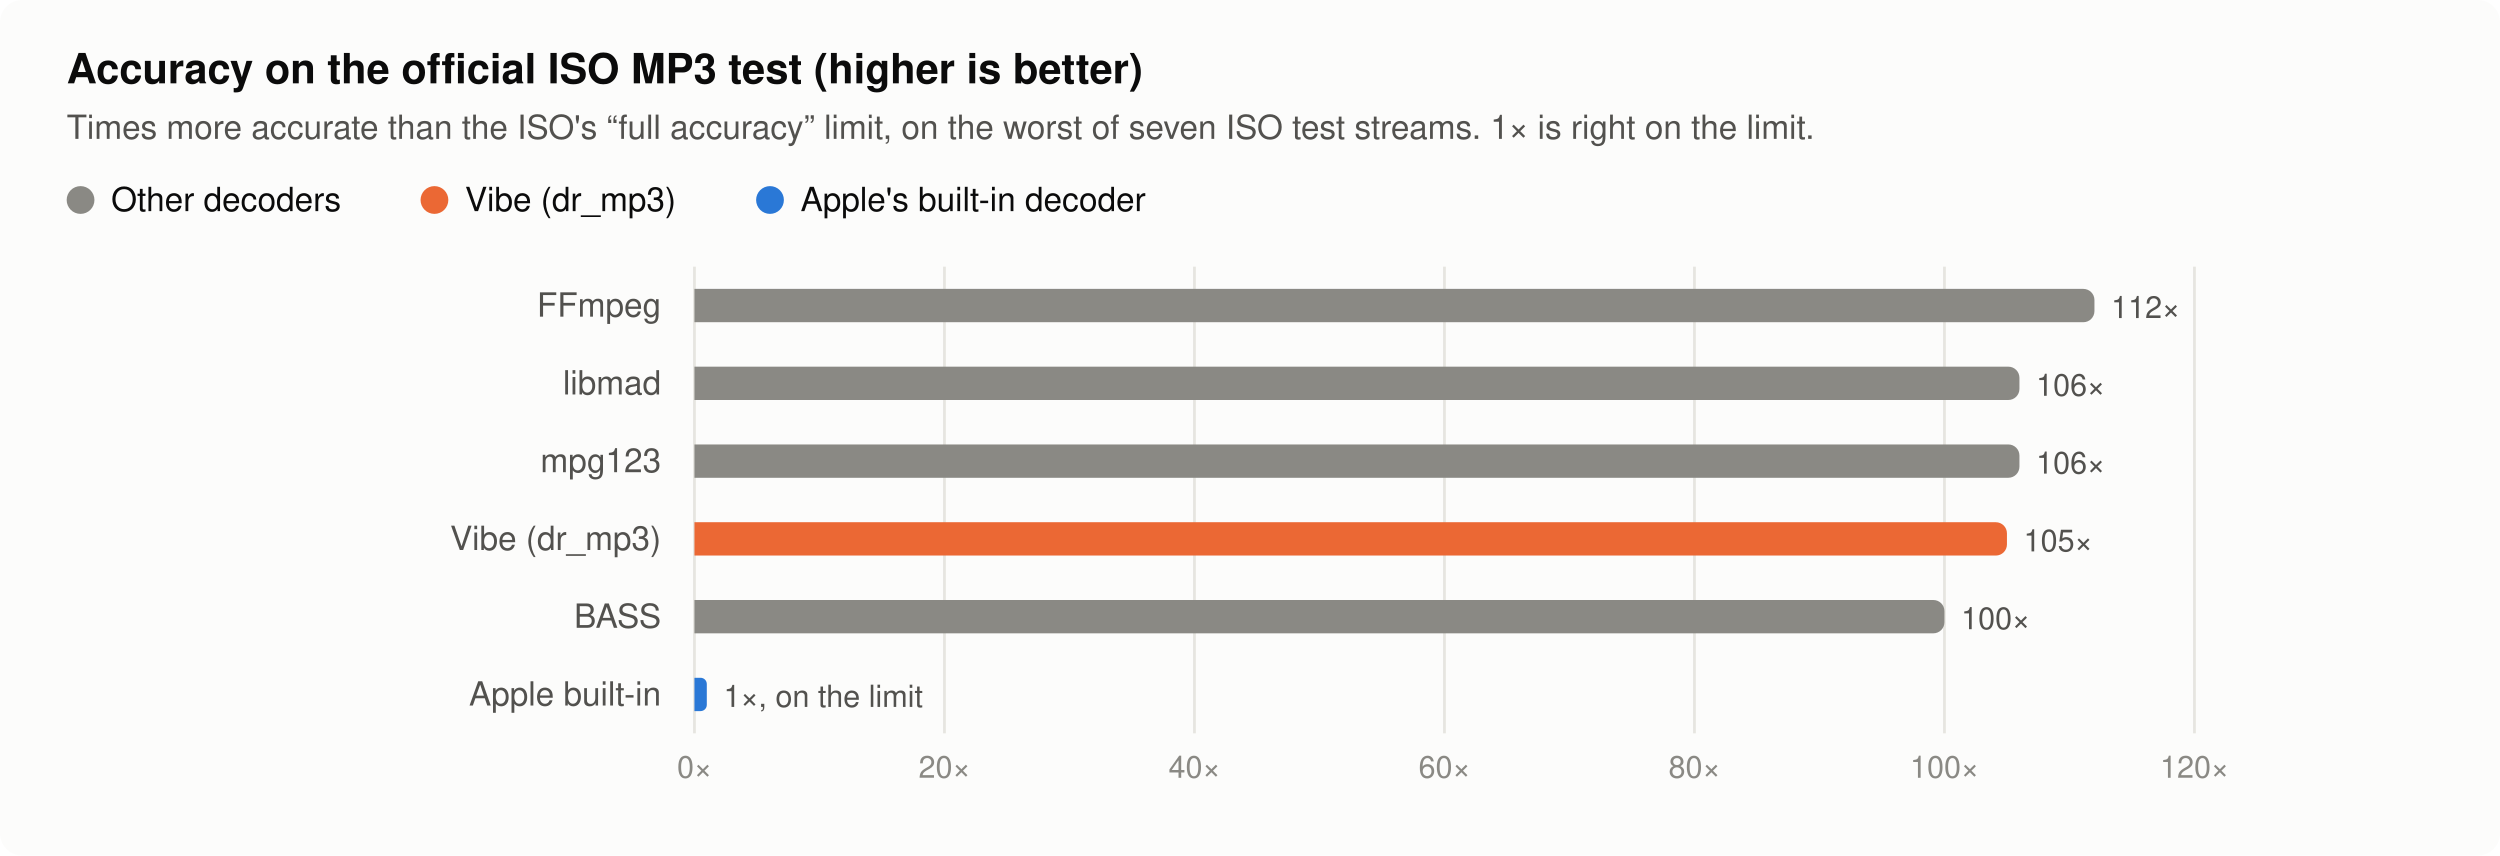
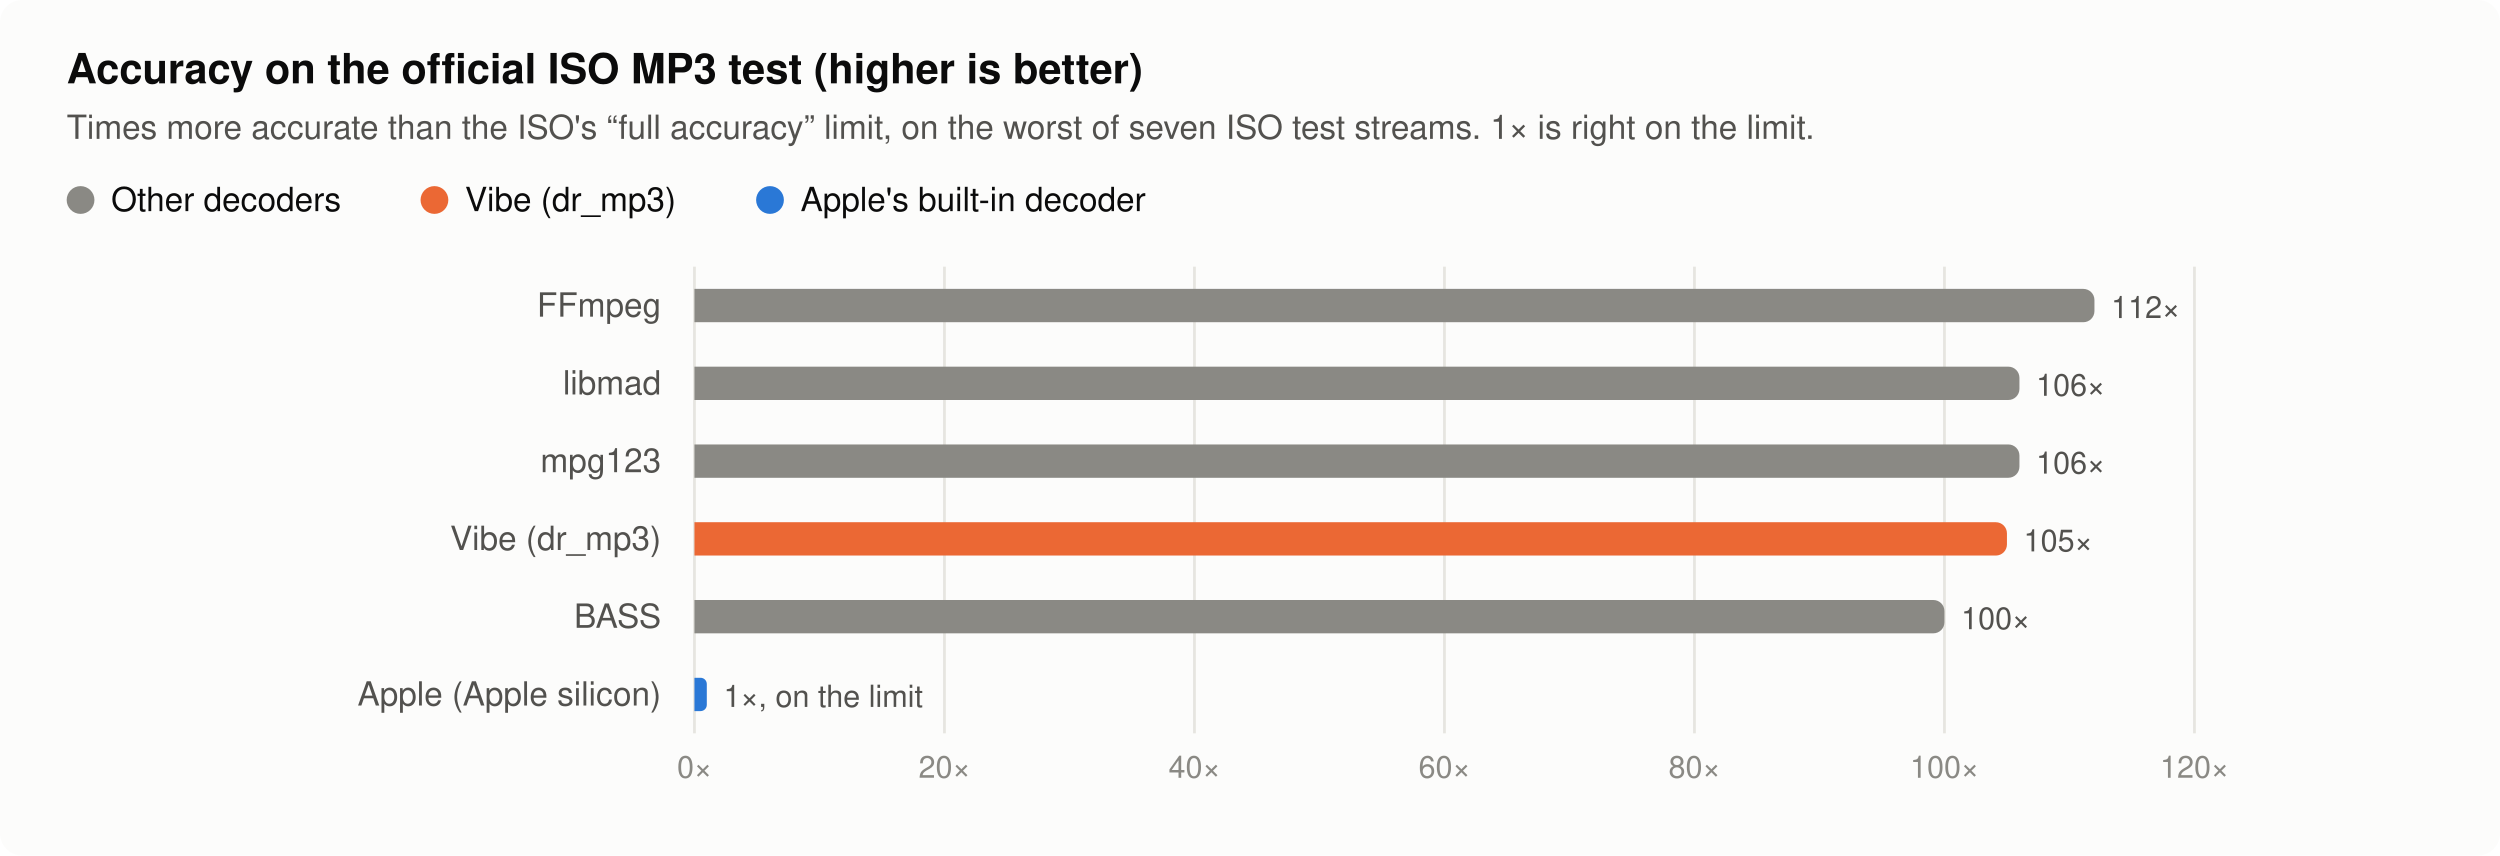
<svg xmlns="http://www.w3.org/2000/svg" width="900" height="308" viewBox="0 0 900 308" font-family="-apple-system, BlinkMacSystemFont, 'Segoe UI', Helvetica, Arial, sans-serif" role="img" aria-label="Accuracy on the official ISO MP3 test streams, per decoder, best first">
  <rect width="900" height="308" rx="8" fill="#fcfcfb" />
  <text x="24.0" y="30.0" font-size="15" fill="#0b0b0b" text-anchor="start" font-weight="600">Accuracy on the official ISO MP3 test (higher is better)</text>
  <text x="24.0" y="50.0" font-size="12" fill="#52514e" text-anchor="start" font-weight="400">Times more accurate than the ISO's “full accuracy” limit, on the worst of seven ISO test streams. 1× is right on the limit.</text>
  <circle cx="29" cy="72" r="5" fill="#8a8984" />
  <text x="40.0" y="76.0" font-size="12" fill="#0b0b0b" text-anchor="start" font-weight="400">Other decoders</text>
  <circle cx="156.4" cy="72" r="5" fill="#eb6834" />
  <text x="167.4" y="76.0" font-size="12" fill="#0b0b0b" text-anchor="start" font-weight="400">Vibe (dr_mp3)</text>
  <circle cx="277.2" cy="72" r="5" fill="#2a78d6" />
  <text x="288.2" y="76.0" font-size="12" fill="#0b0b0b" text-anchor="start" font-weight="400">Apple's built-in decoder</text>
  <line x1="250.0" y1="96" x2="250.0" y2="264" stroke="#e6e5e0" />
  <text x="250.0" y="280.0" font-size="11" fill="#8a8984" text-anchor="middle" font-weight="400">0×</text>
  <line x1="340.0" y1="96" x2="340.0" y2="264" stroke="#e6e5e0" />
  <text x="340.0" y="280.0" font-size="11" fill="#8a8984" text-anchor="middle" font-weight="400">20×</text>
  <line x1="430.0" y1="96" x2="430.0" y2="264" stroke="#e6e5e0" />
  <text x="430.0" y="280.0" font-size="11" fill="#8a8984" text-anchor="middle" font-weight="400">40×</text>
  <line x1="520.0" y1="96" x2="520.0" y2="264" stroke="#e6e5e0" />
  <text x="520.0" y="280.0" font-size="11" fill="#8a8984" text-anchor="middle" font-weight="400">60×</text>
  <line x1="610.0" y1="96" x2="610.0" y2="264" stroke="#e6e5e0" />
  <text x="610.0" y="280.0" font-size="11" fill="#8a8984" text-anchor="middle" font-weight="400">80×</text>
  <line x1="700.0" y1="96" x2="700.0" y2="264" stroke="#e6e5e0" />
  <text x="700.0" y="280.0" font-size="11" fill="#8a8984" text-anchor="middle" font-weight="400">100×</text>
  <line x1="790.0" y1="96" x2="790.0" y2="264" stroke="#e6e5e0" />
  <text x="790.0" y="280.0" font-size="11" fill="#8a8984" text-anchor="middle" font-weight="400">120×</text>
  <text x="238.0" y="114.0" font-size="12" fill="#52514e" text-anchor="end" font-weight="400">FFmpeg</text>
  <path d="M250,104.0 h500.0 a4,4 0 0 1 4,4 v4.0 a4,4 0 0 1 -4,4 h-500.0 z" fill="#8a8984" />
  <text x="760.0" y="114.5" font-size="11" fill="#52514e" text-anchor="start" font-weight="400">112×</text>
  <text x="238.0" y="142.0" font-size="12" fill="#52514e" text-anchor="end" font-weight="400">libmad</text>
  <path d="M250,132.0 h473.0 a4,4 0 0 1 4,4 v4.0 a4,4 0 0 1 -4,4 h-473.0 z" fill="#8a8984" />
  <text x="733.0" y="142.5" font-size="11" fill="#52514e" text-anchor="start" font-weight="400">106×</text>
  <text x="238.0" y="170.0" font-size="12" fill="#52514e" text-anchor="end" font-weight="400">mpg123</text>
  <path d="M250,160.0 h473.0 a4,4 0 0 1 4,4 v4.0 a4,4 0 0 1 -4,4 h-473.0 z" fill="#8a8984" />
  <text x="733.0" y="170.5" font-size="11" fill="#52514e" text-anchor="start" font-weight="400">106×</text>
  <text x="238.0" y="198.0" font-size="12" fill="#52514e" text-anchor="end" font-weight="400">Vibe (dr_mp3)</text>
  <path d="M250,188.0 h468.5 a4,4 0 0 1 4,4 v4.0 a4,4 0 0 1 -4,4 h-468.5 z" fill="#eb6834" />
  <text x="728.5" y="198.5" font-size="11" fill="#52514e" text-anchor="start" font-weight="400">105×</text>
  <text x="238.0" y="226.0" font-size="12" fill="#52514e" text-anchor="end" font-weight="400">BASS</text>
  <path d="M250,216.0 h446.0 a4,4 0 0 1 4,4 v4.0 a4,4 0 0 1 -4,4 h-446.0 z" fill="#8a8984" />
  <text x="706.0" y="226.5" font-size="11" fill="#52514e" text-anchor="start" font-weight="400">100×</text>
-   <text x="238.0" y="254.0" font-size="12" fill="#52514e" text-anchor="end" font-weight="400">Apple built-in</text>
+   <text x="238.0" y="254.0" font-size="12" fill="#52514e" text-anchor="end" font-weight="400">Apple (Apple silicon)</text>
  <path d="M250,244.0 h2.2 a2.25,2.25 0 0 1 2.25,2.25 v7.5 a2.25,2.25 0 0 1 -2.25,2.25 h-2.2 z" fill="#2a78d6" />
  <text x="260.5" y="254.5" font-size="11" fill="#52514e" text-anchor="start" font-weight="400">1×, on the limit</text>
</svg>
